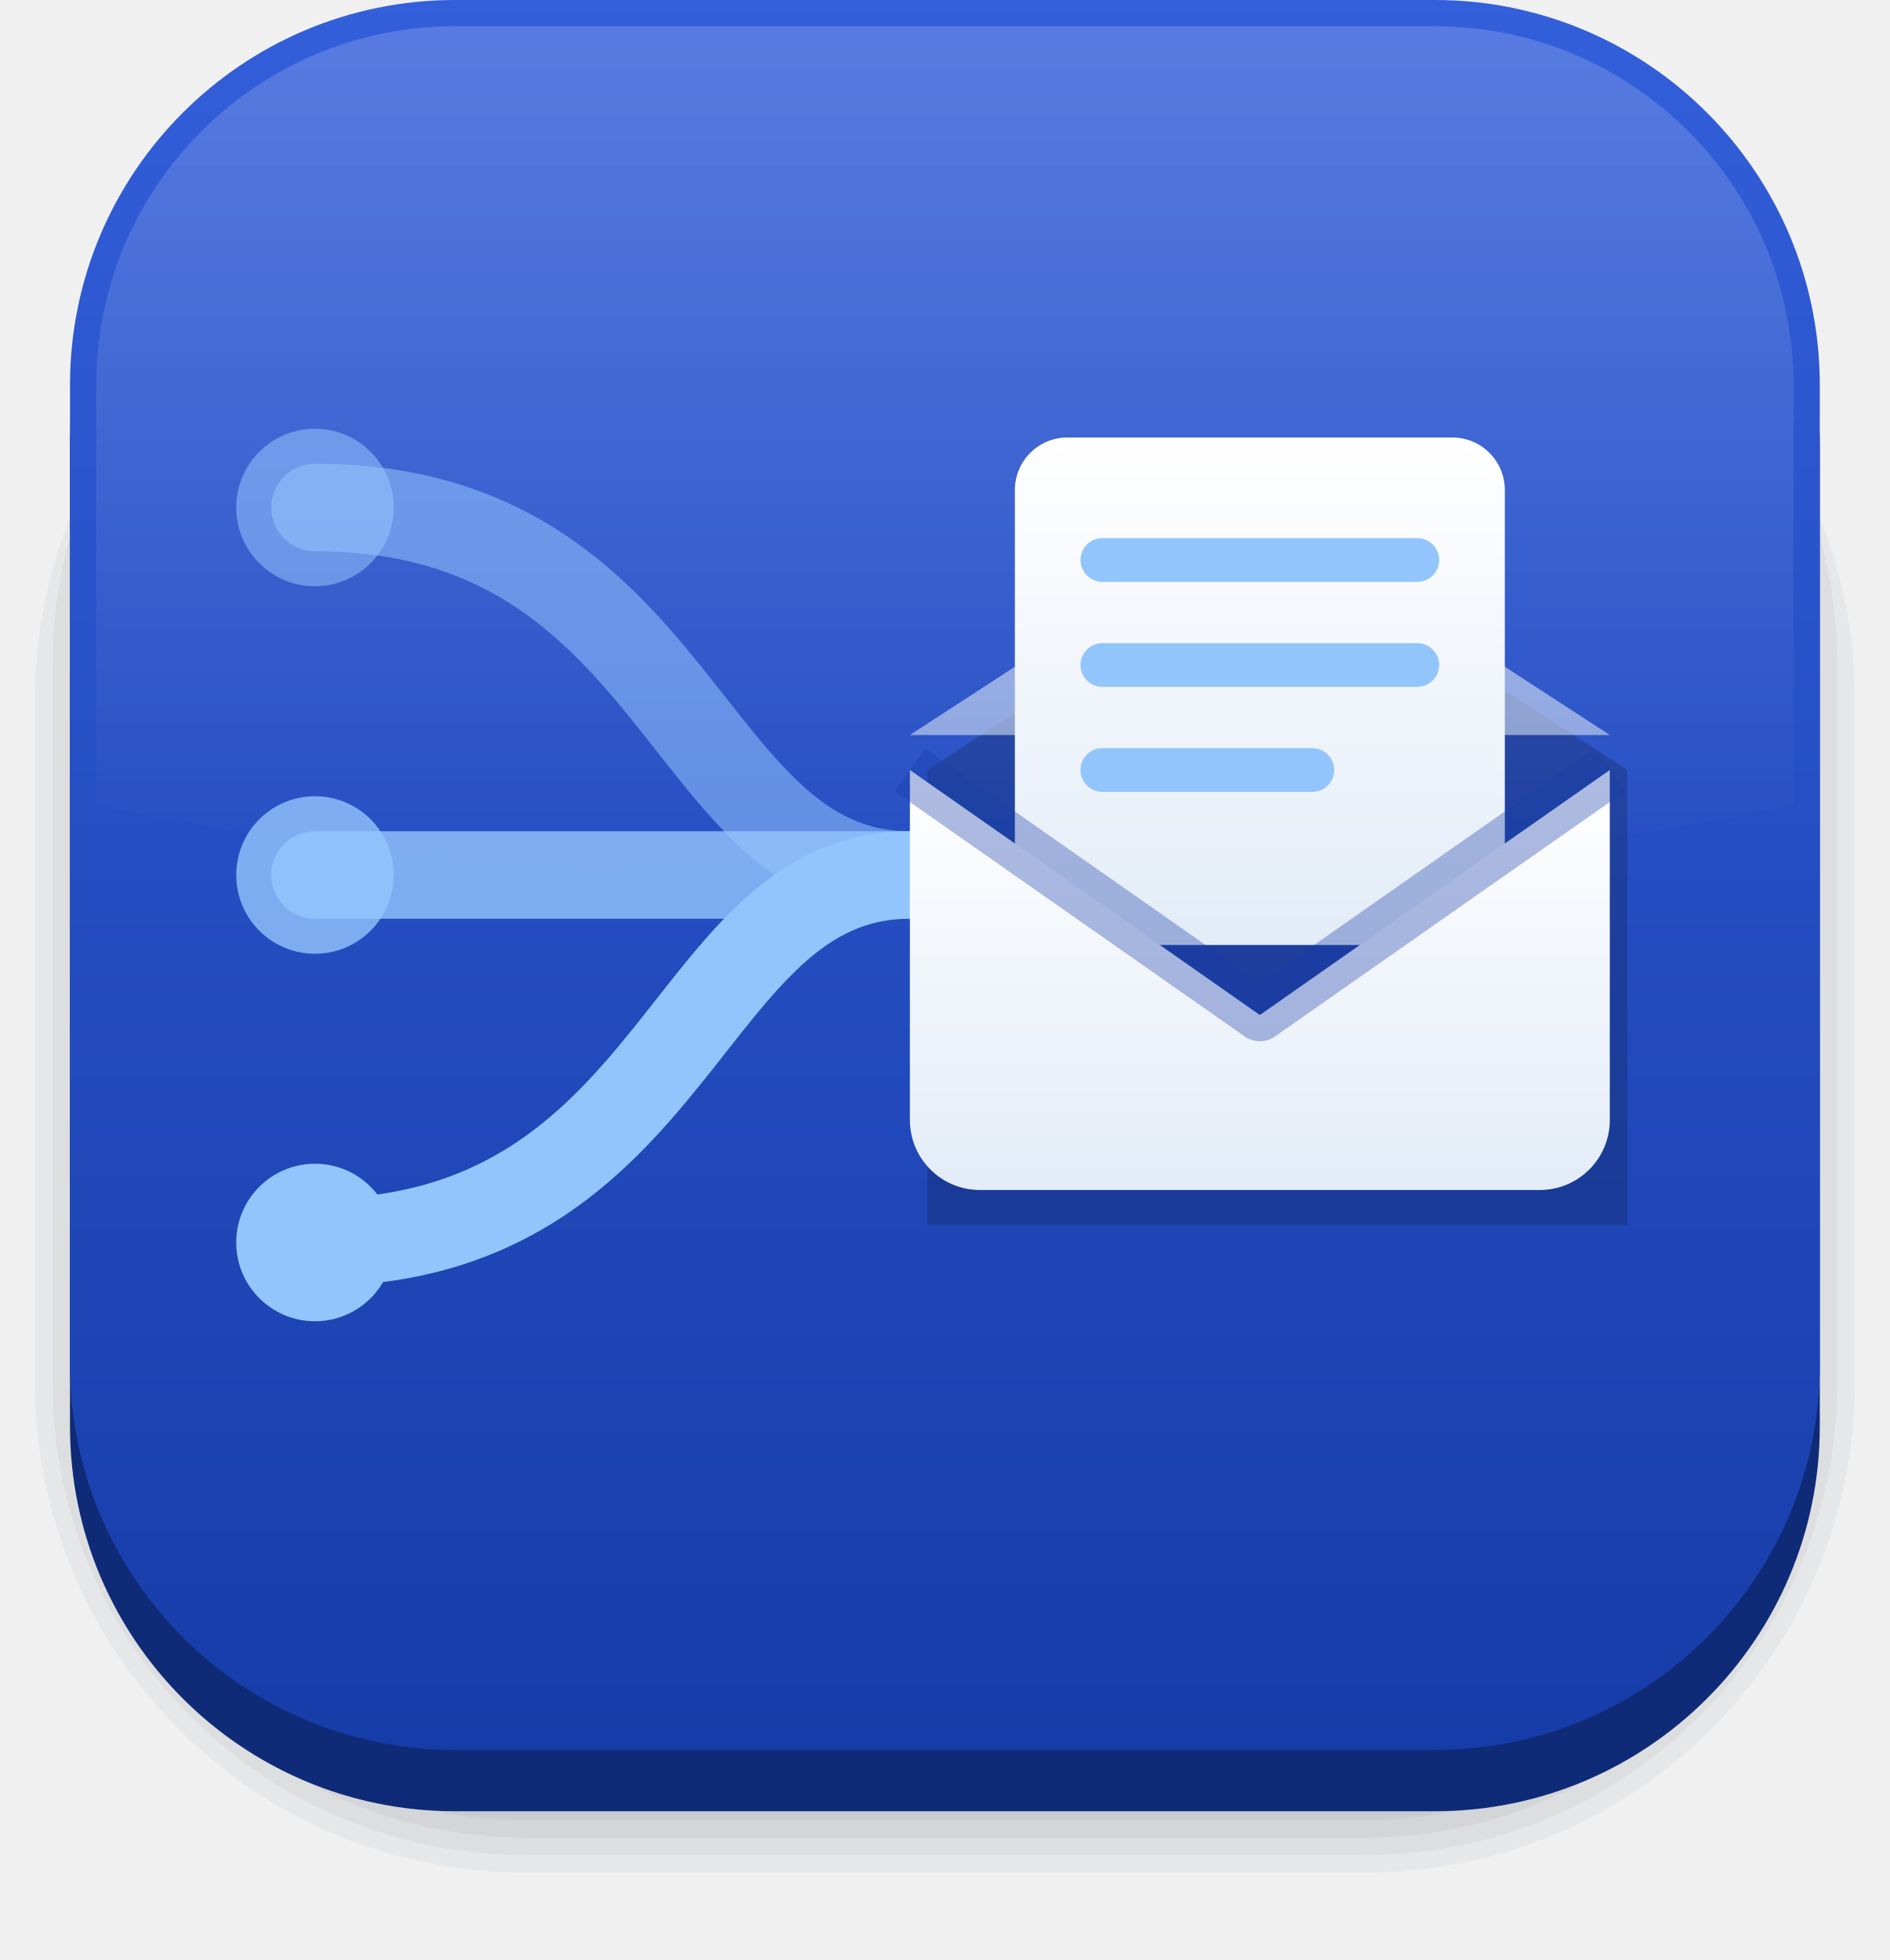
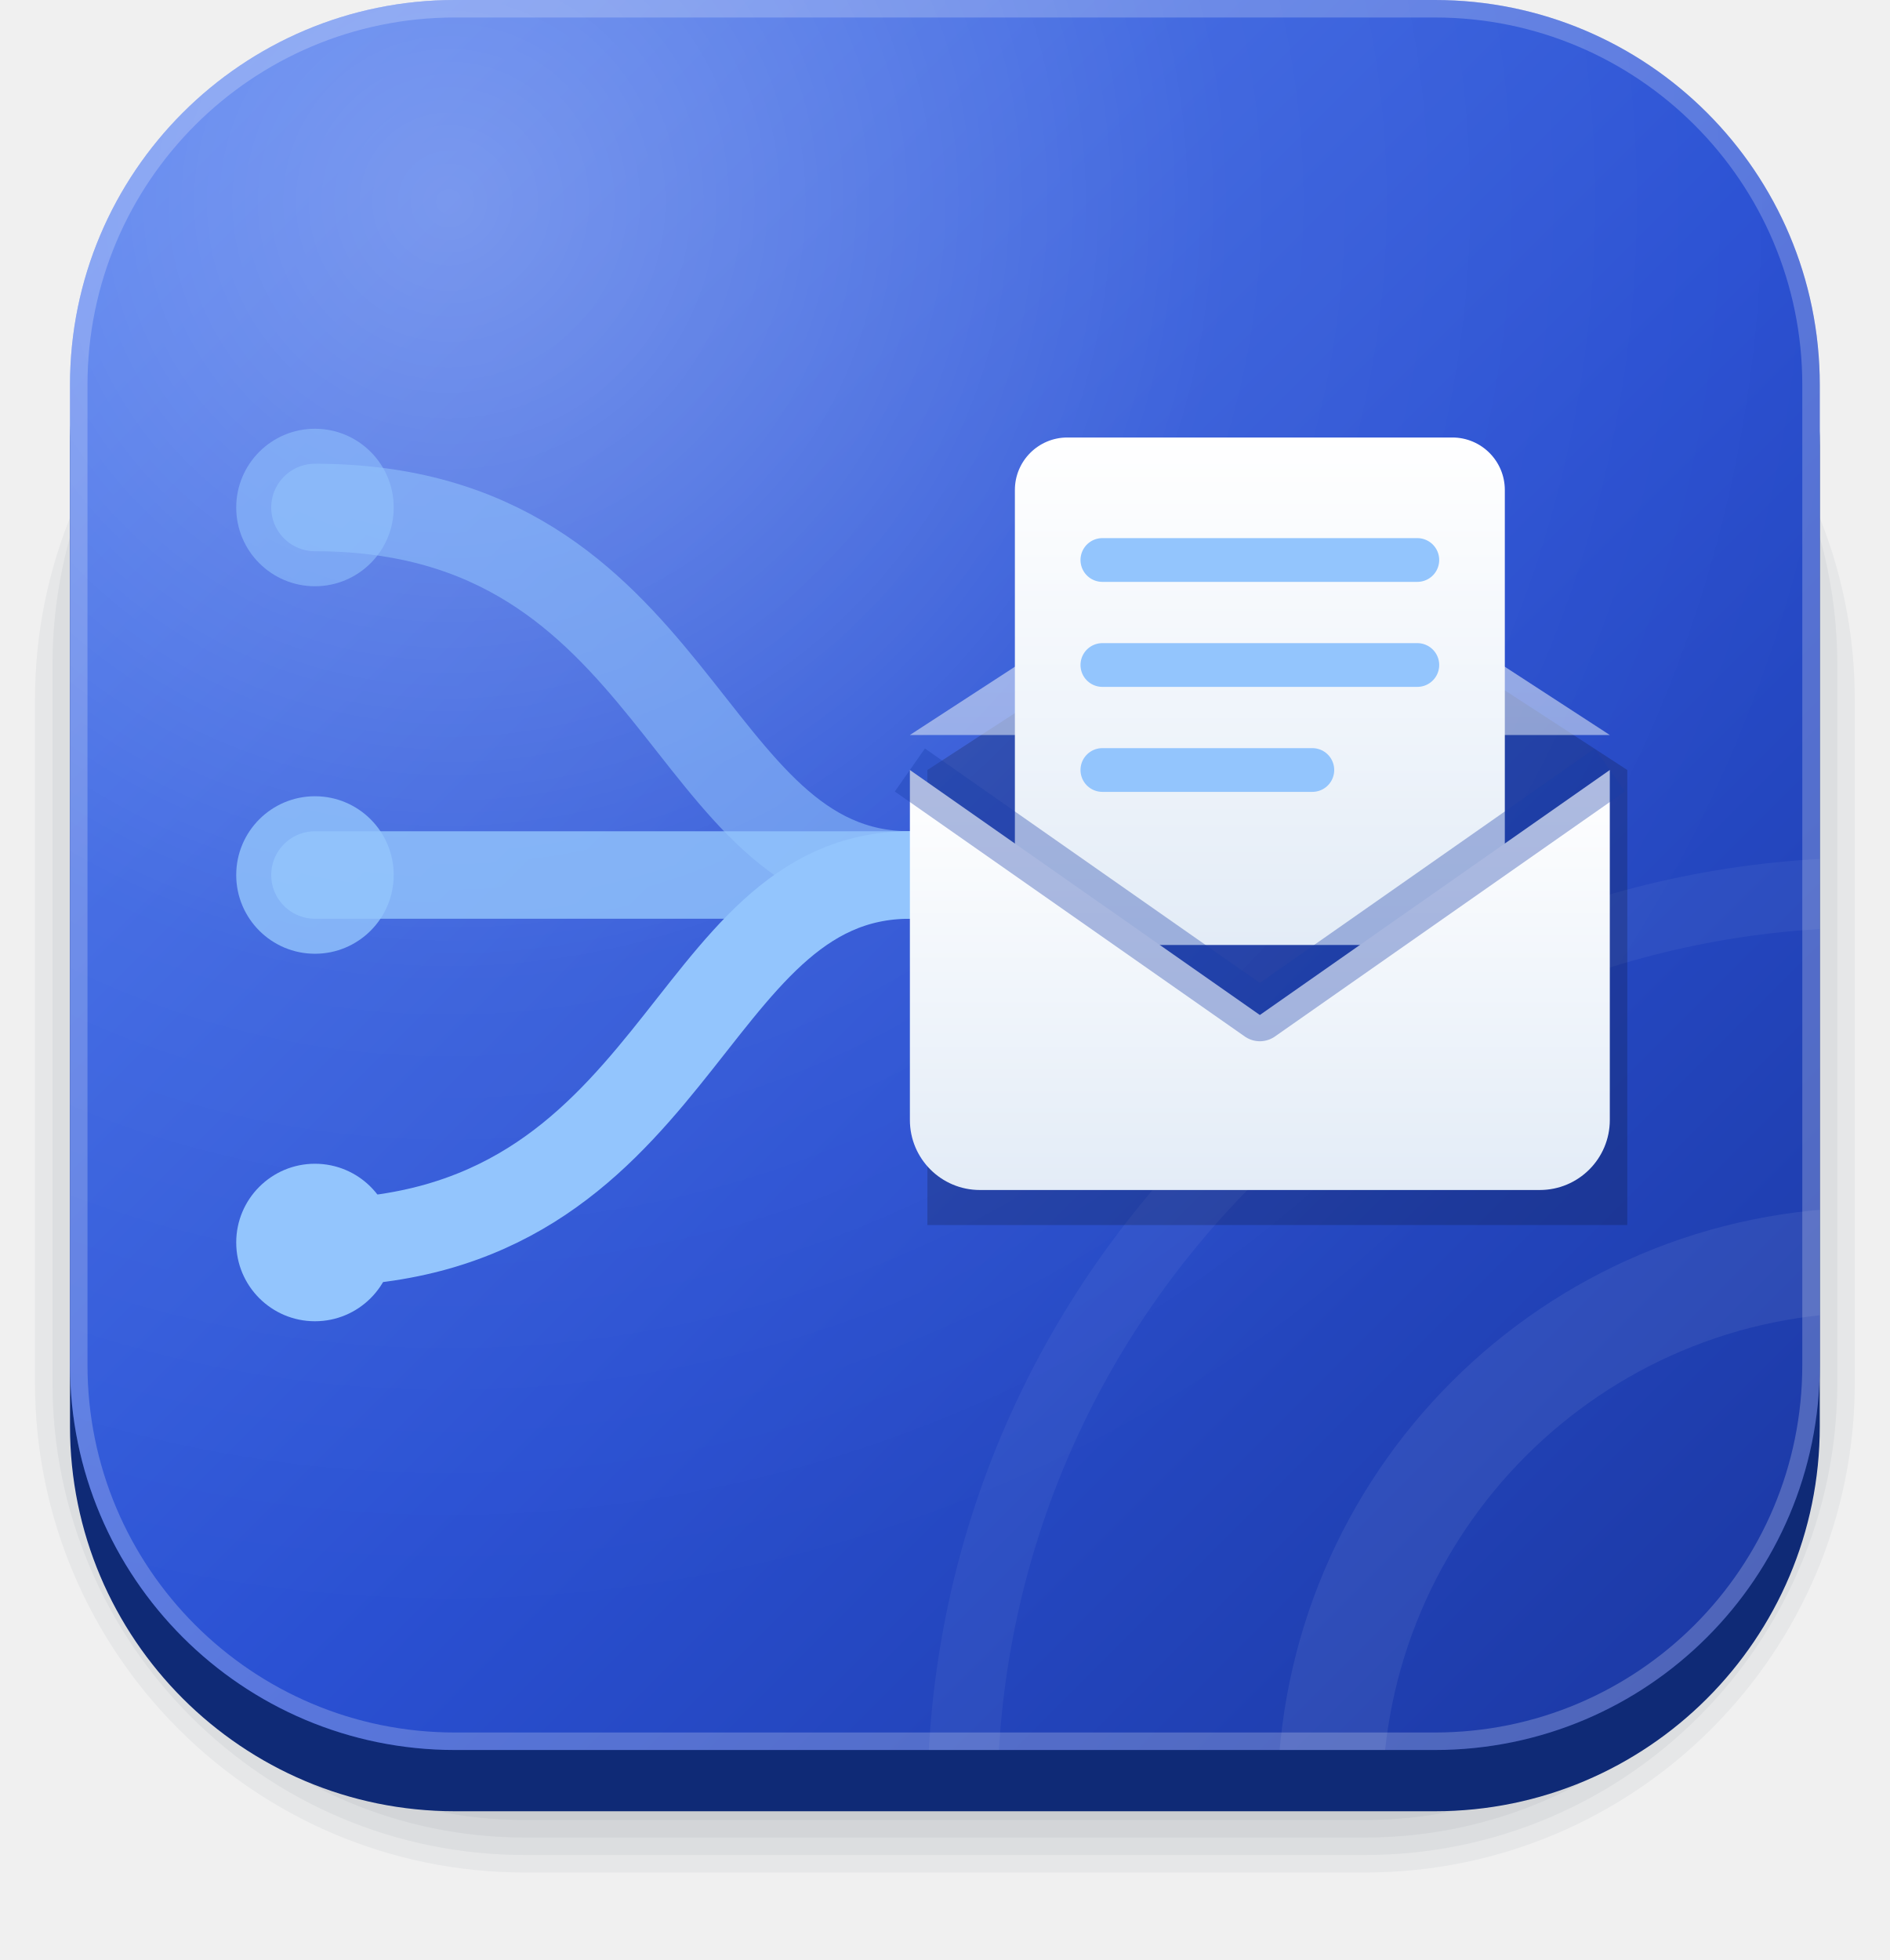
<svg xmlns="http://www.w3.org/2000/svg" viewBox="-8 0 216 224" width="216" height="224">
  <defs>
-     <linearGradient id="tile" x1="0" y1="0" x2="0" y2="1">
-       <stop offset="0" stop-color="#335FDB" />
-       <stop offset="1" stop-color="#163CA8" />
+     <linearGradient id="tile" x1="0" y1="0" x2="1" y2="1">
+       <stop offset="0" stop-color="#4A78F0" />
+       <stop offset=".55" stop-color="#2A50D2" />
+       <stop offset="1" stop-color="#1A369F" />
    </linearGradient>
+     <radialGradient id="shine" cx=".22" cy=".12" r=".8">
+       <stop offset="0" stop-color="#FFF" stop-opacity=".30" />
+       <stop offset=".55" stop-color="#FFF" stop-opacity=".06" />
+       <stop offset="1" stop-color="#FFF" stop-opacity="0" />
+     </radialGradient>
+     <clipPath id="face">
+       <rect width="200" height="200" rx="44" />
+     </clipPath>
    <linearGradient id="gloss" x1="0" y1="0" x2="0" y2="1">
      <stop offset="0" stop-color="#FFF" stop-opacity="0.18" />
      <stop offset="1" stop-color="#FFF" stop-opacity="0" />
    </linearGradient>
    <linearGradient id="paper" x1="0" y1="0" x2="0" y2="1">
      <stop offset="0" stop-color="#FFFFFF" />
      <stop offset="1" stop-color="#E3ECF7" />
    </linearGradient>
  </defs>
  <rect x="6" y="14" width="188" height="190" rx="46" fill="#0B1530" opacity="0.045" />
  <rect x="4" y="16" width="192" height="190" rx="48" fill="#0B1530" opacity="0.045" />
  <rect x="2" y="18" width="196" height="190" rx="50" fill="#0B1530" opacity="0.045" />
  <rect x="0" y="20" width="200" height="190" rx="52" fill="#0B1530" opacity="0.045" />
  <rect x="-2" y="22" width="204" height="190" rx="54" fill="#0B1530" opacity="0.045" />
  <rect x="-4" y="24" width="208" height="190" rx="56" fill="#0B1530" opacity="0.045" />
  <rect y="7" width="200" height="200" rx="44" fill="#0F2A76" />
  <rect width="200" height="200" rx="44" fill="url(#tile)" />
-   <path d="M44 3 H156 A41 41 0 0 1 197 44 V92 C140 104 60 104 3 92 V44 A41 41 0 0 1 44 3 Z" fill="url(#gloss)" />
+   <g clip-path="url(#face)">
+     <rect width="200" height="200" fill="url(#shine)" />
+     <g fill="none" stroke="#FFF" stroke-linecap="round">
+       <circle cx="206" cy="206" r="62" stroke-width="12" stroke-opacity=".07" />
+       <circle cx="206" cy="206" r="104" stroke-width="8" stroke-opacity=".05" />
+     </g>
+   </g>
+   <rect x="1" y="1" width="198" height="198" rx="43" fill="none" stroke="#FFF" stroke-opacity=".22" stroke-width="2" />
  <g fill="none" stroke-linecap="round" stroke-width="10">
    <path d="M28 58 C70 58 70 100 96 100" stroke="#93C5FD" opacity="0.55" />
    <path d="M28 100 L96 100" stroke="#93C5FD" opacity="0.8" />
    <path d="M28 142 C70 142 70 100 96 100" stroke="#93C5FD" />
  </g>
  <circle cx="28" cy="58" r="9" fill="#93C5FD" opacity="0.55" />
  <circle cx="28" cy="100" r="9" fill="#93C5FD" opacity="0.8" />
  <circle cx="28" cy="142" r="9" fill="#93C5FD" />
  <path d="M98 88 L138 62 L178 88 V140 H98 Z" fill="#000" opacity="0.18" />
  <path d="M96 84 L136 58 L176 84 Z" fill="url(#paper)" opacity="0.55" />
  <rect x="108" y="50" width="56" height="58" rx="6" fill="url(#paper)" />
  <path d="M118 64 H154 M118 76 H154 M118 88 H142" stroke="#93C5FD" stroke-width="5" stroke-linecap="round" />
  <path d="M96 88 L136 116 L176 88 V128 A8 8 0 0 1 168 136 H104 A8 8 0 0 1 96 128 Z" fill="url(#paper)" />
  <path d="M96 88 L136 116 L176 88" fill="none" stroke="#163CA8" stroke-width="6" stroke-linejoin="round" opacity="0.35" />
</svg>
